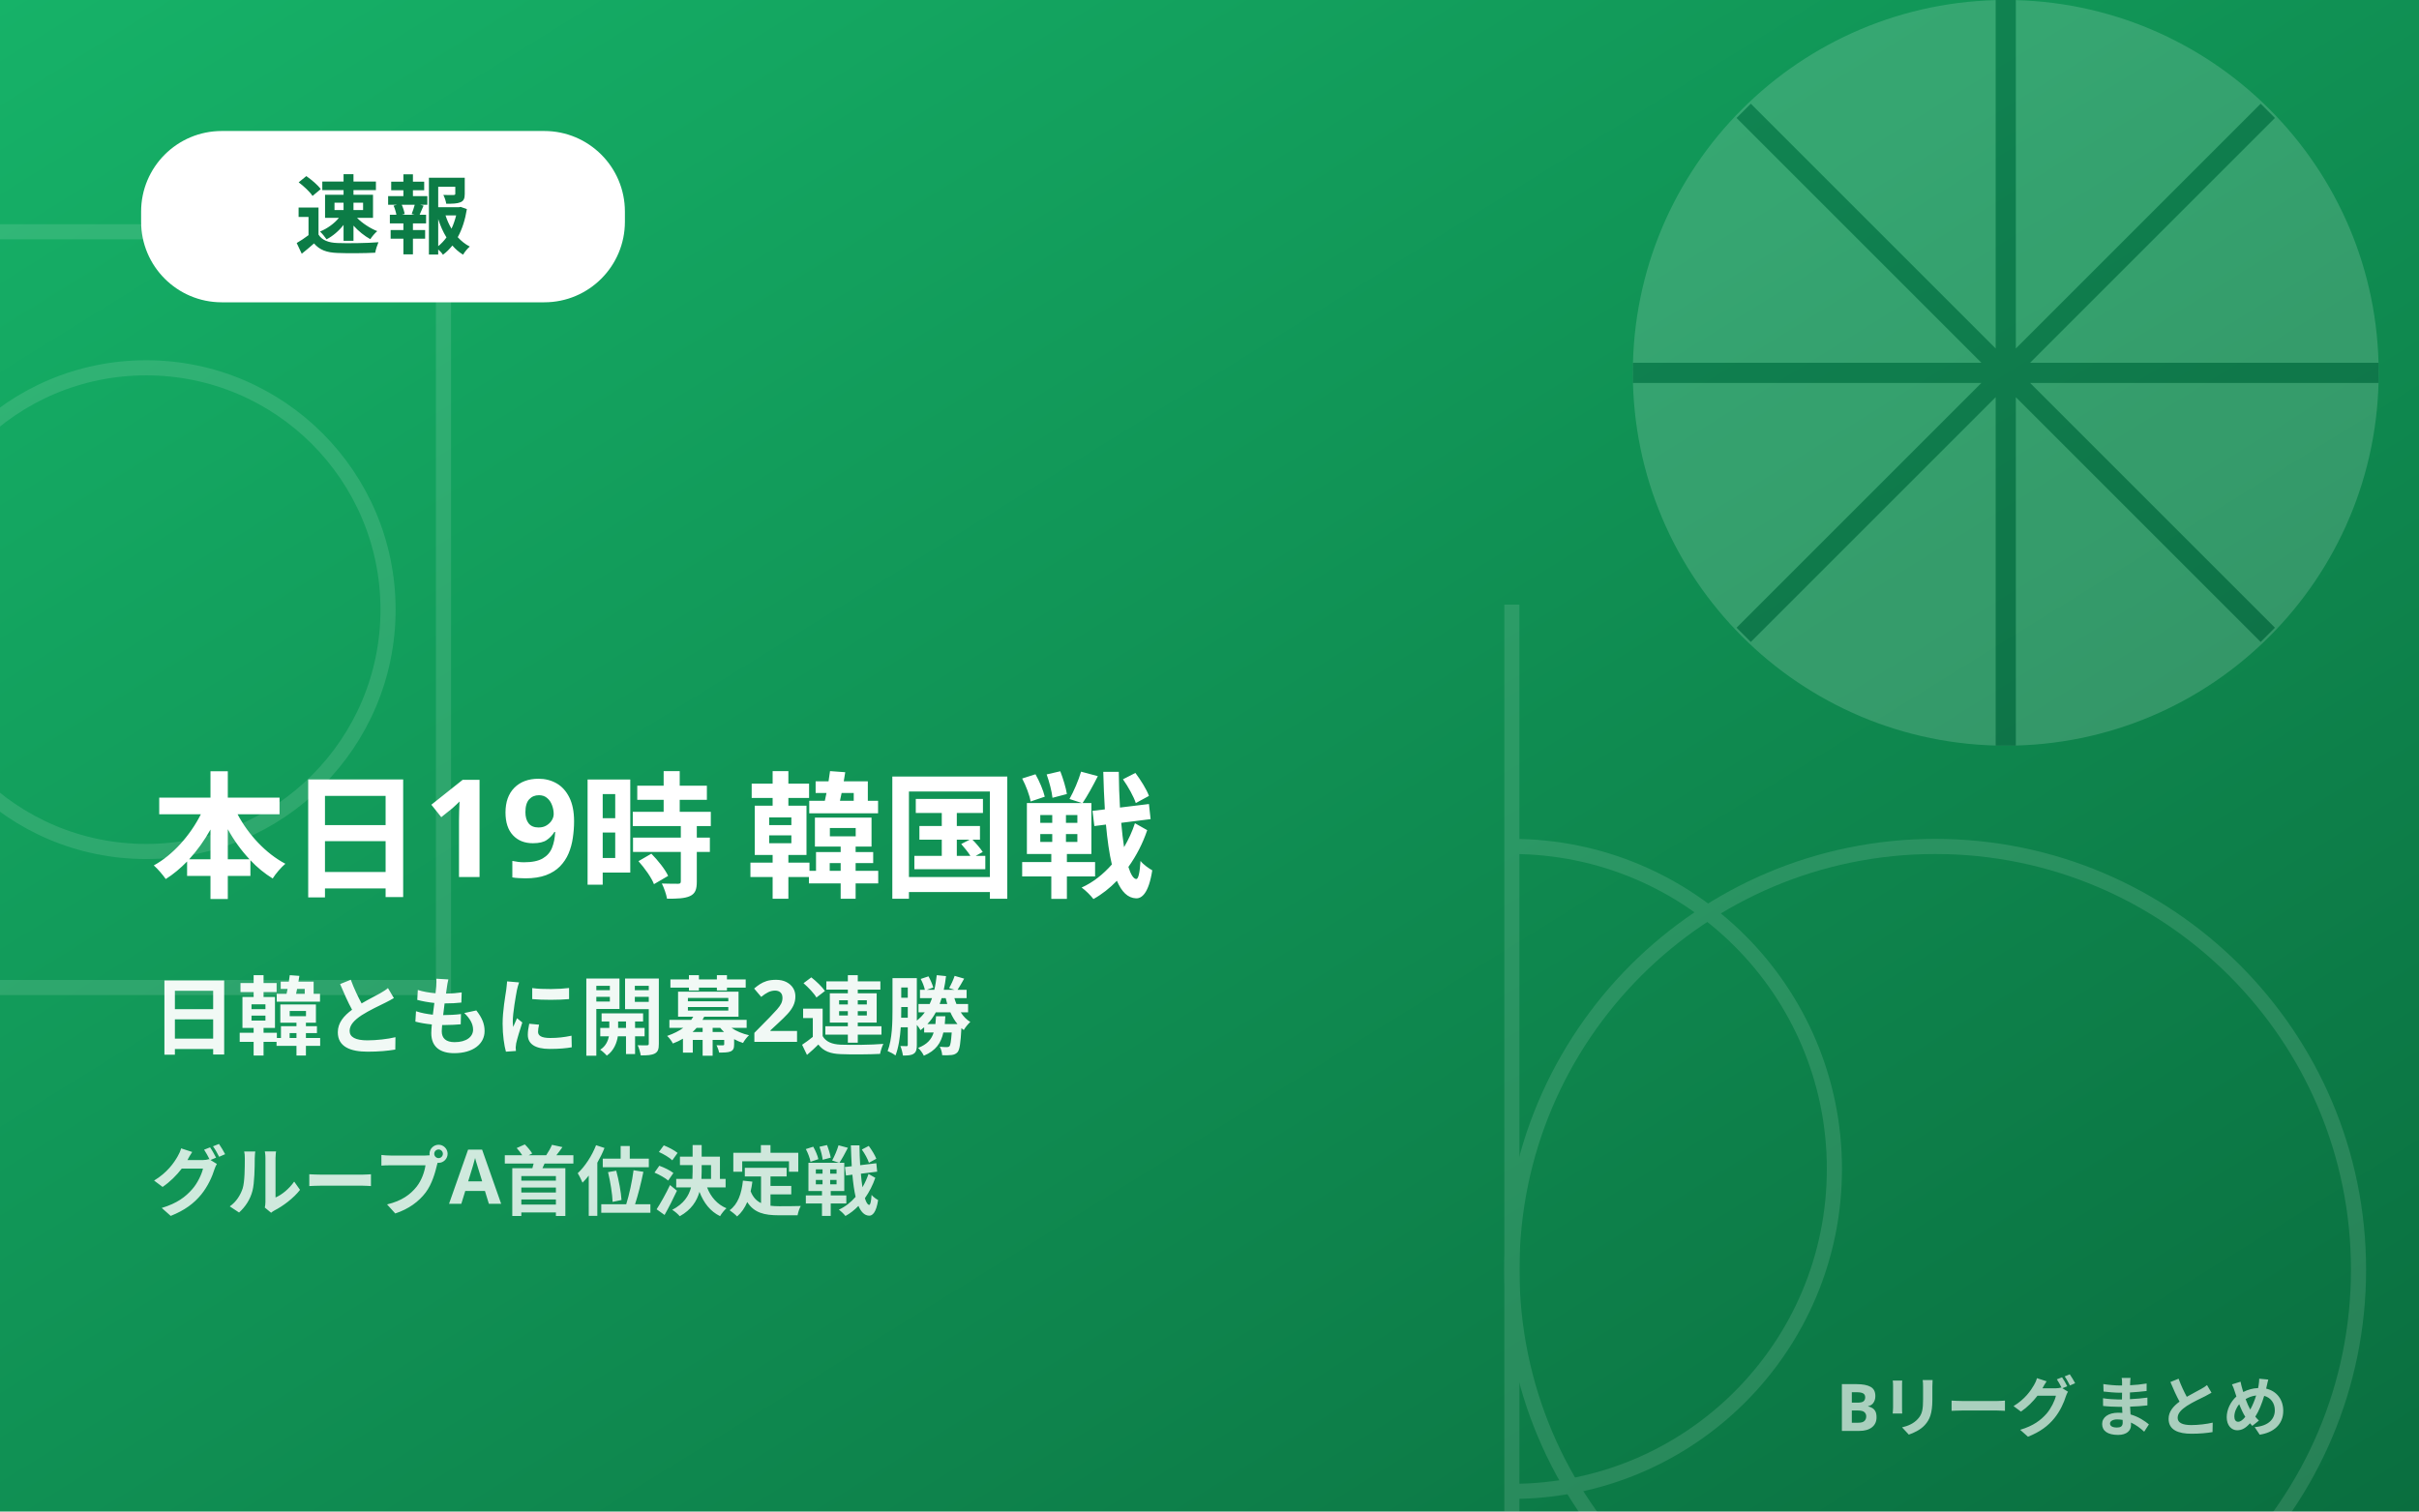
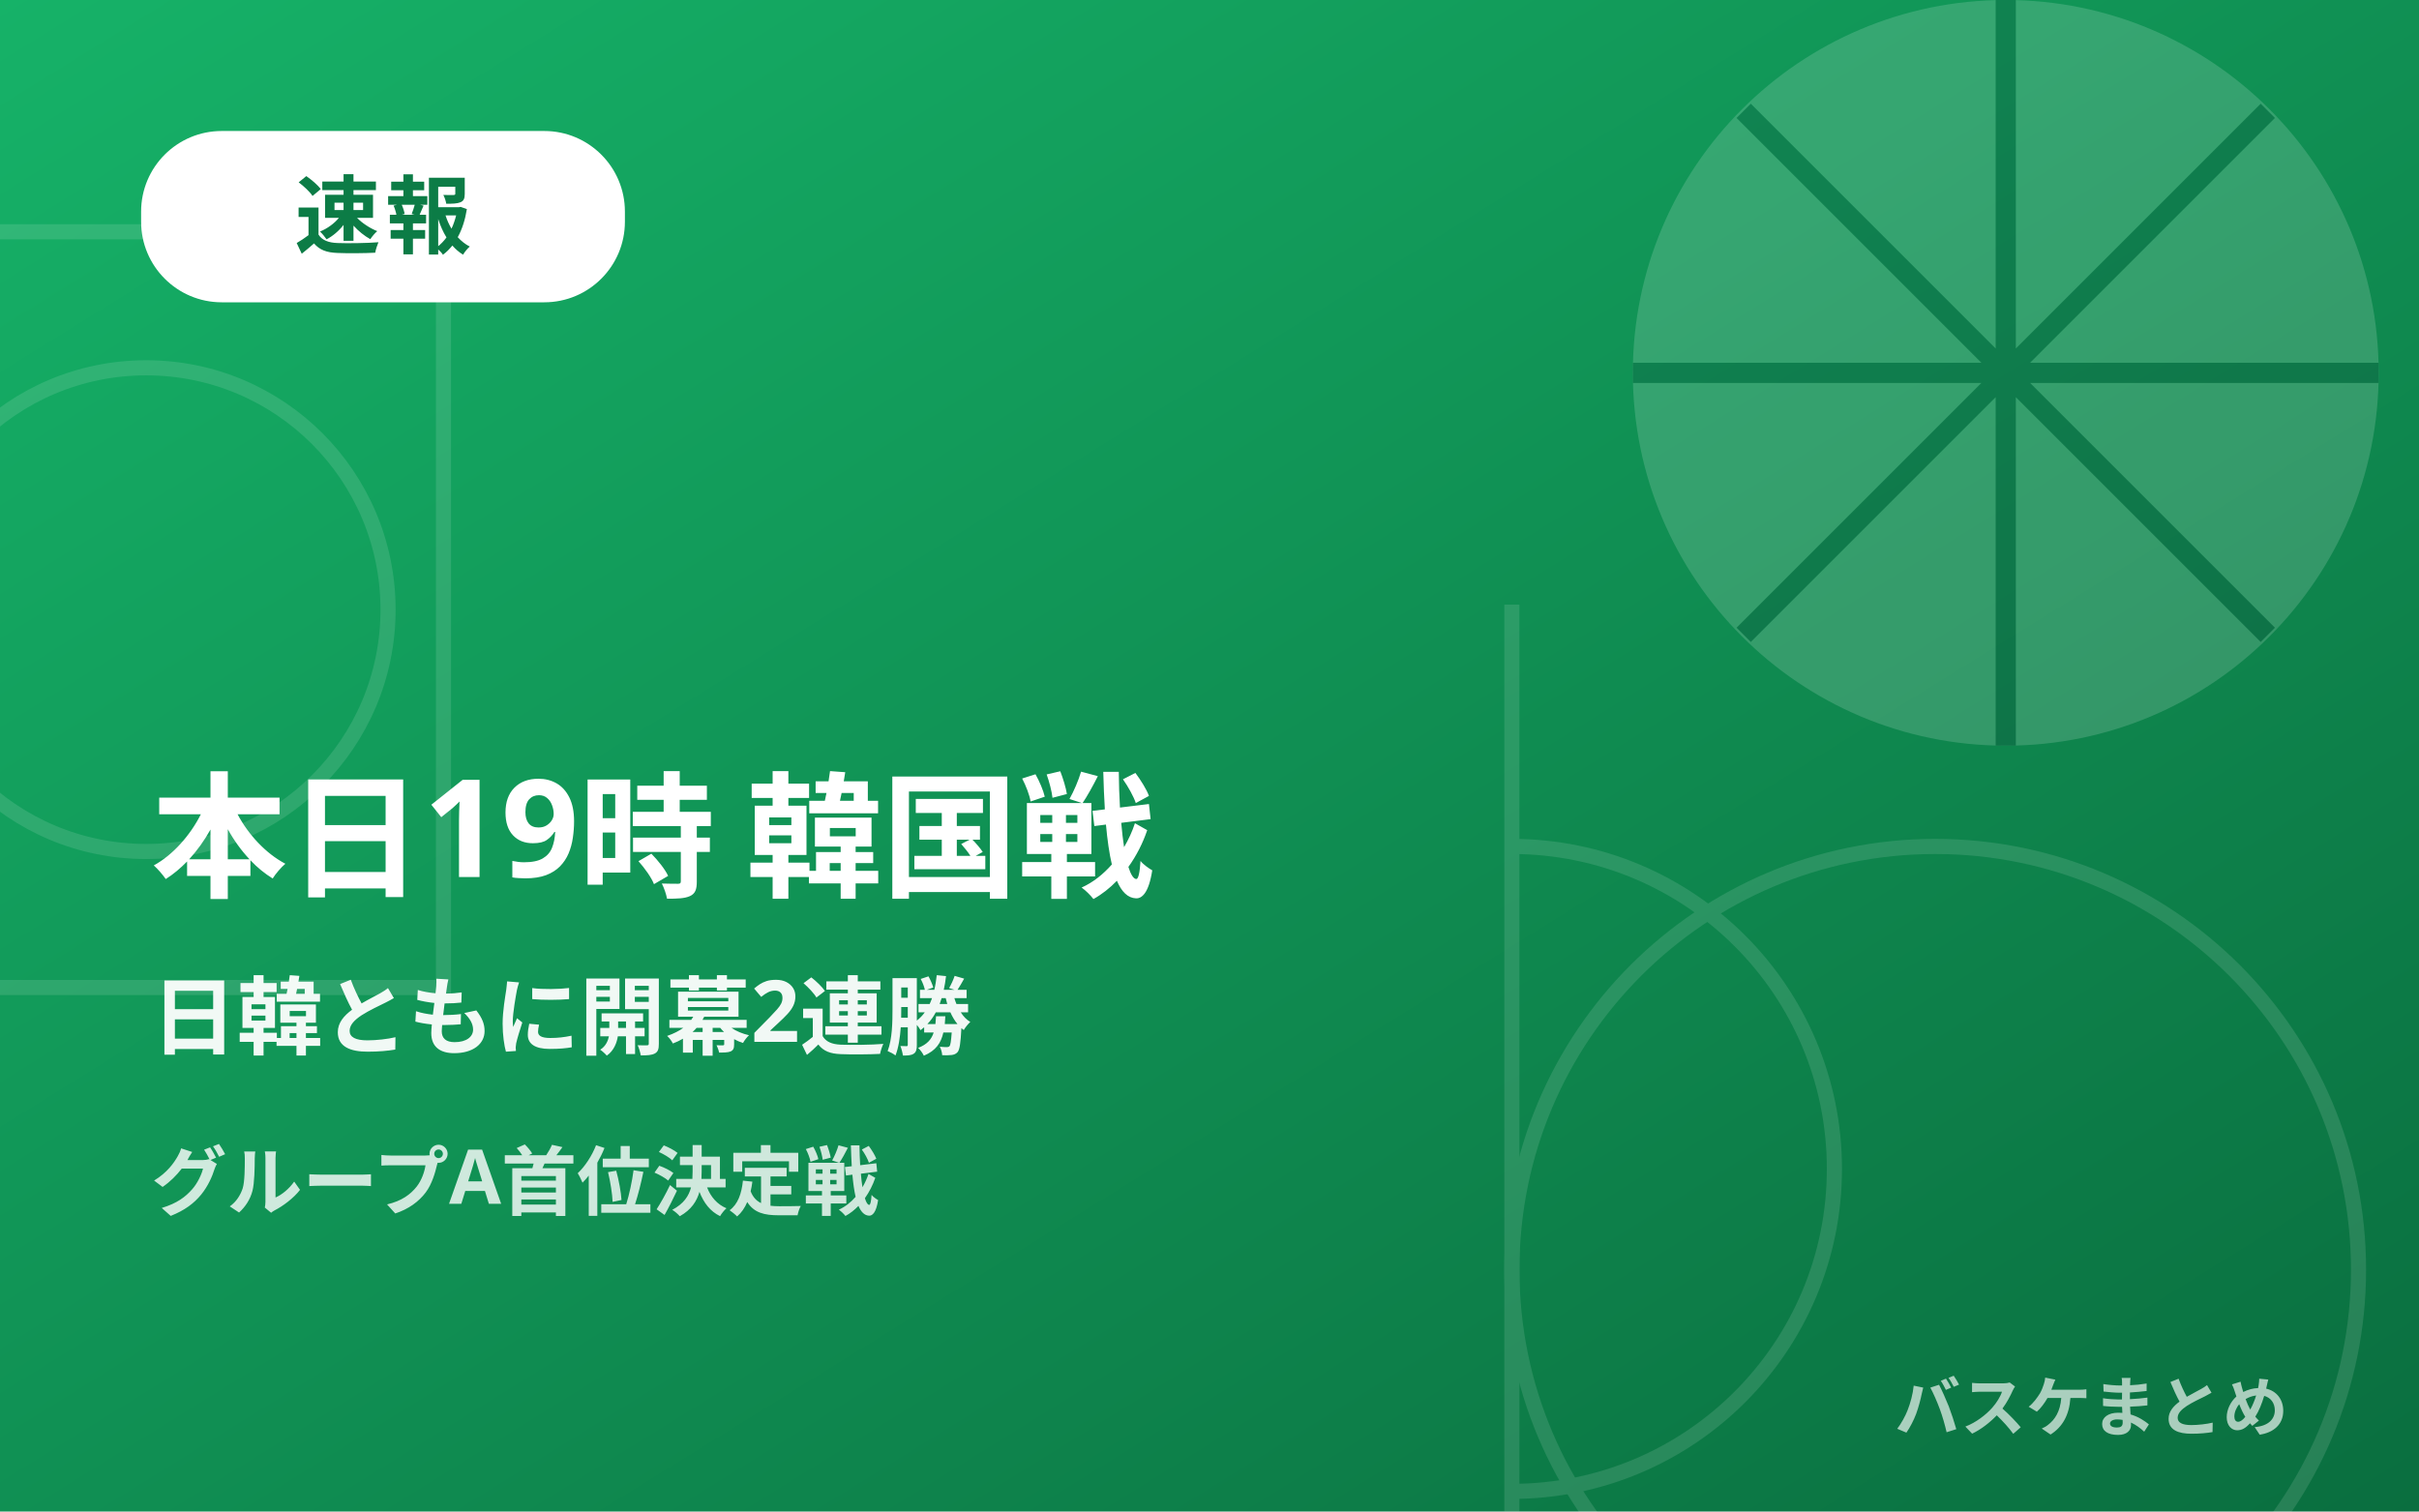
<svg xmlns="http://www.w3.org/2000/svg" viewBox="0 0 480 300" role="img" aria-label="男子日本代表 本日19時韓国戦 アジア大会グループA首位決定戦 日韓ともに開幕2連勝">
  <defs>
    <linearGradient id="g" x1="0" y1="0" x2="1" y2="1">
      <stop offset="0" stop-color="#16b268" />
      <stop offset="1" stop-color="#0a6e3f" />
    </linearGradient>
  </defs>
  <rect width="480" height="300" fill="url(#g)" />
  <g stroke="#ffffff" stroke-width="3" fill="none" opacity="0.12">
    <circle cx="384" cy="252" r="84" />
    <line x1="300" y1="120" x2="300" y2="300" />
    <path d="M300 168 a64 64 0 0 1 0 128" />
    <rect x="-30" y="46" width="118" height="150" />
    <circle cx="29" cy="121" r="48" />
  </g>
  <g transform="translate(398,74)" opacity="0.16">
    <circle r="74" fill="#ffffff" />
    <path d="M-74 0H74 M0 -74V74 M-52 -52Q0 0 52 52 M52 -52Q0 0 -52 52" stroke="#0d1b2a" stroke-width="4" fill="none" />
  </g>
  <rect x="28" y="26" rx="16" ry="16" width="96" height="34" fill="#ffffff" />
  <text x="76.0" y="49" font-family="'Hiragino Kaku Gothic ProN','Noto Sans JP','Yu Gothic',Meiryo,sans-serif" font-weight="800" font-size="17" fill="#0c7c46" text-anchor="middle" letter-spacing="1">速報</text>
  <text x="30" y="176" font-family="'Hiragino Kaku Gothic ProN','Noto Sans JP','Yu Gothic',Meiryo,sans-serif" font-weight="900" font-size="27" fill="#ffffff">本日19時 韓国戦</text>
  <text x="30" y="208" font-family="'Hiragino Kaku Gothic ProN','Noto Sans JP','Yu Gothic',Meiryo,sans-serif" font-weight="700" font-size="17" fill="#ffffff" opacity="0.94">日韓ともに開幕2連勝</text>
  <text x="30" y="240" font-family="'Hiragino Kaku Gothic ProN','Noto Sans JP','Yu Gothic',Meiryo,sans-serif" font-weight="700" font-size="15" fill="#ffffff" opacity="0.8">グループA首位決定戦</text>
-   <text x="454" y="284" font-family="'Hiragino Kaku Gothic ProN','Noto Sans JP','Yu Gothic',Meiryo,sans-serif" text-anchor="end" font-weight="800" font-size="13" fill="#ffffff" opacity="0.65">Bリーグ まとめ</text>
+   <text x="454" y="284" font-family="'Hiragino Kaku Gothic ProN','Noto Sans JP','Yu Gothic',Meiryo,sans-serif" text-anchor="end" font-weight="800" font-size="13" fill="#ffffff" opacity="0.65">バスケまとめ</text>
</svg>
